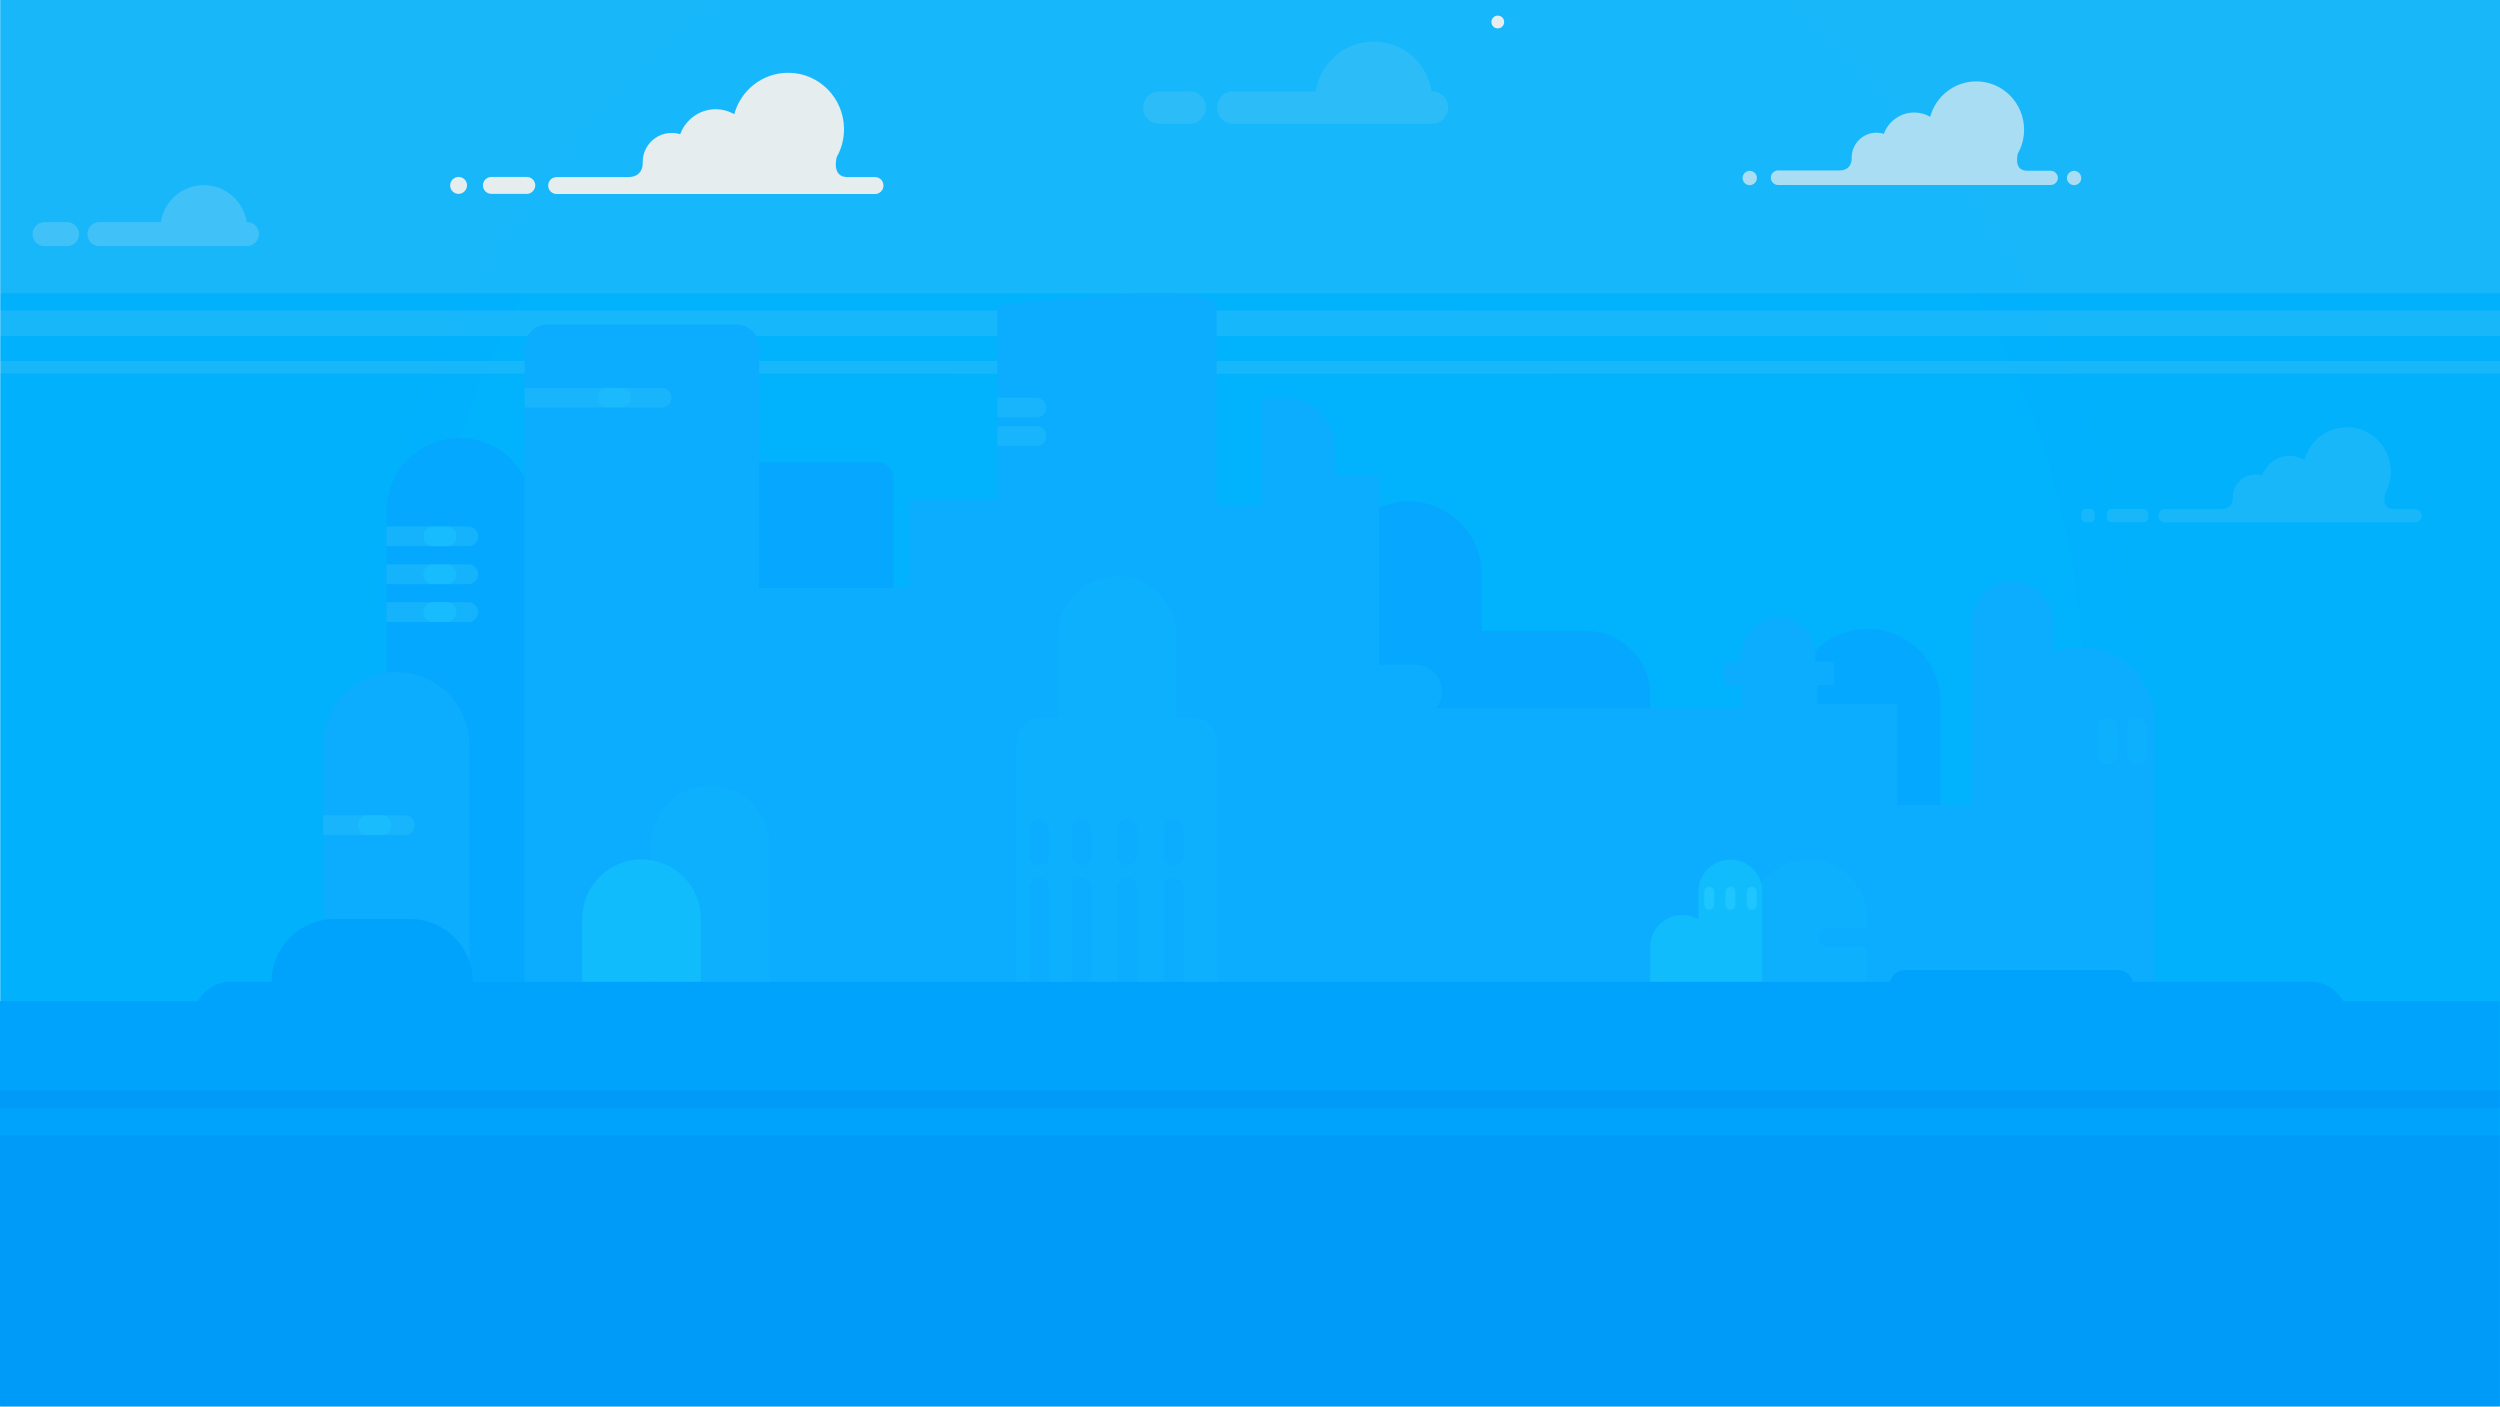
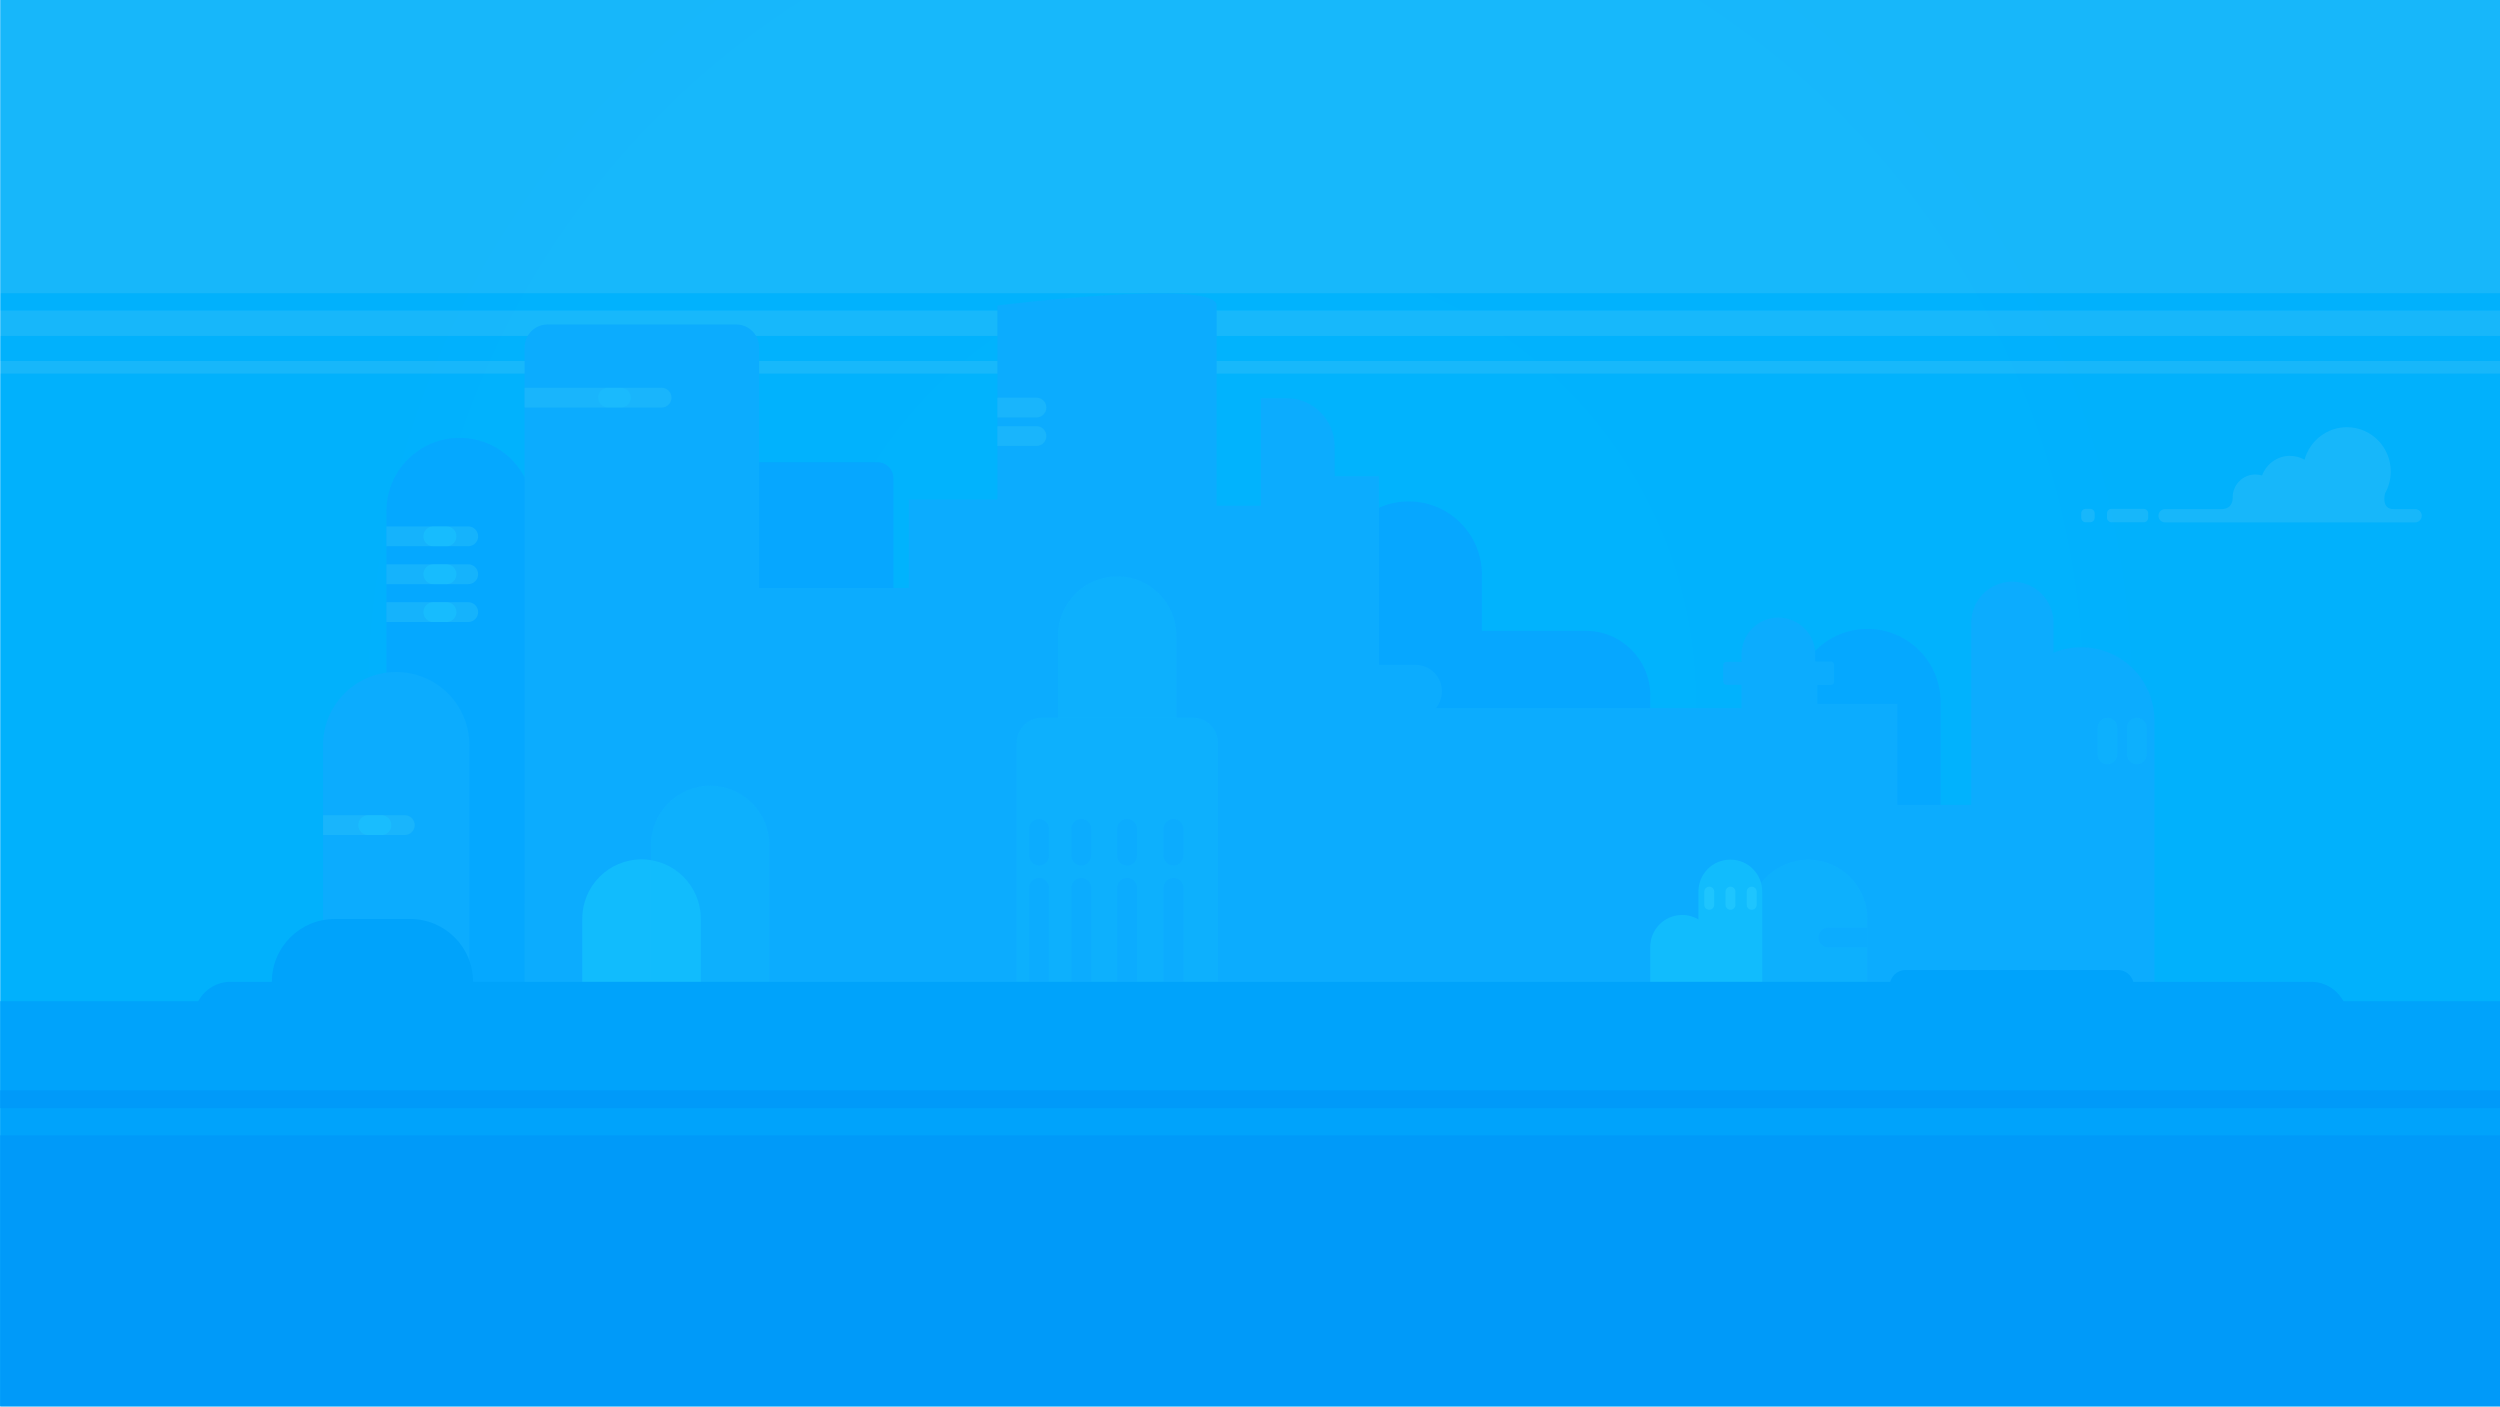
<svg xmlns="http://www.w3.org/2000/svg" width="1920" height="1080" viewBox="0 0 1920 1080" fill="none">
  <path d="M1920 0H0.2V1080H1920V0Z" fill="#01B4FD" />
  <path opacity="0.1" d="M1920 0H0.2V1080H1920V0Z" fill="url(#paint0_radial)" />
  <path opacity="0.1" d="M1920 -0.3H0.2V225.2H1920V-0.3Z" fill="#E5EDEF" />
  <path opacity="0.1" d="M1920 238.5H0V258H1920V238.5Z" fill="#E5EDEF" />
  <path opacity="0.1" d="M1920 277.2H0V286.9H1920V277.2Z" fill="#E5EDEF" />
  <path d="M674.1 614H575.1C568.5 614 563.1 608.6 563.1 602V367C563.1 360.4 568.5 355 575.1 355H674.1C680.7 355 686.1 360.4 686.1 367V602C686.1 608.6 680.7 614 674.1 614Z" fill="#06A7FF" />
  <path d="M1218 743.5H1075.1C1047.9 743.5 1025.7 721.3 1025.7 694.1V533.9C1025.7 506.7 1047.9 484.5 1075.1 484.5H1218C1245.2 484.5 1267.4 506.7 1267.4 533.9V694.1C1267.4 721.3 1245.2 743.5 1218 743.5Z" fill="#06A7FF" />
  <path opacity="0.9" d="M409.3 791.2H296.8V392.5C296.8 361.4 322 336.3 353 336.3C384.1 336.3 409.2 361.5 409.2 392.5V791.2H409.3Z" fill="#06A7FF" />
  <path d="M360.6 778.1H248.1V572.3C248.1 541.2 273.3 516.1 304.3 516.1C335.4 516.1 360.5 541.3 360.5 572.3V778.1H360.6Z" fill="#0CACFE" />
  <path opacity="0.9" d="M1490.5 745H1378V539.2C1378 508.1 1403.2 483 1434.2 483C1465.3 483 1490.4 508.2 1490.4 539.2V745H1490.5Z" fill="#06A7FF" />
  <path d="M1138.2 647.1H1025.7V441.3C1025.7 410.2 1050.9 385.1 1081.9 385.1C1113 385.1 1138.1 410.3 1138.1 441.3V647.1H1138.2Z" fill="#06A7FF" />
  <path opacity="0.5" d="M359.6 419.5H296.8V404.3H359.6C363.8 404.3 367.2 407.7 367.2 411.9C367.2 416.1 363.8 419.5 359.6 419.5Z" fill="#26BDF9" />
  <path opacity="0.5" d="M359.6 448.6H296.8V433.4H359.6C363.8 433.4 367.2 436.8 367.2 441C367.2 445.2 363.8 448.6 359.6 448.6Z" fill="#26BDF9" />
  <path opacity="0.5" d="M359.6 477.7H296.8V462.5H359.6C363.8 462.5 367.2 465.9 367.2 470.1C367.2 474.3 363.8 477.7 359.6 477.7Z" fill="#26BDF9" />
  <path opacity="0.5" d="M310.9 641.3H248.1V626.1H310.9C315.1 626.1 318.5 629.5 318.5 633.7C318.5 637.9 315.1 641.3 310.9 641.3Z" fill="#26BDF9" />
  <path opacity="0.5" d="M342.9 419.5H332.8C328.6 419.5 325.2 416.1 325.2 411.9C325.2 407.7 328.6 404.3 332.8 404.3H342.9C347.1 404.3 350.5 407.7 350.5 411.9C350.5 416.1 347.1 419.5 342.9 419.5Z" fill="#1AC6FF" />
  <path opacity="0.5" d="M342.9 448.6H332.8C328.6 448.6 325.2 445.2 325.2 441C325.2 436.8 328.6 433.4 332.8 433.4H342.9C347.1 433.4 350.5 436.8 350.5 441C350.5 445.2 347.1 448.6 342.9 448.6Z" fill="#1AC6FF" />
  <path opacity="0.5" d="M342.9 477.7H332.8C328.6 477.7 325.2 474.3 325.2 470.1C325.2 465.9 328.6 462.5 332.8 462.5H342.9C347.1 462.5 350.5 465.9 350.5 470.1C350.5 474.3 347.1 477.7 342.9 477.7Z" fill="#1AC6FF" />
  <path opacity="0.5" d="M292.9 641.3H282.8C278.6 641.3 275.2 637.9 275.2 633.7C275.2 629.5 278.6 626.1 282.8 626.1H292.9C297.1 626.1 300.5 629.5 300.5 633.7C300.6 637.9 297.1 641.3 292.9 641.3Z" fill="#1AC6FF" />
  <path d="M402.9 694.4V266.8C402.9 257.1 410.8 249.2 420.5 249.2H565.4C575.1 249.2 583 257.1 583 266.8V451.6H698V383.6H766V234.6C766 234.6 934.4 213.6 934.4 234.6C934.4 255.6 934.4 388.4 934.4 388.4H968.4V305.8H987.9C1008.4 305.8 1025 322.4 1025 342.9V365.7H1059V543.8H1337.5V526H1326C1324.5 526 1323.4 524.8 1323.4 523.4V510.9C1323.4 509.4 1324.6 508.3 1326 508.3H1337.5V502.6C1337.5 487 1350.2 474.3 1365.8 474.3C1381.4 474.3 1394.1 487 1394.1 502.6V508H1406C1407.5 508 1408.6 509.2 1408.6 510.6V523.5C1408.6 525 1407.4 526.1 1406 526.1H1395.7V540.5H1457.2V618.2H1513.9V478.3C1513.9 460.9 1528 446.7 1545.5 446.7C1562.9 446.7 1577.1 460.8 1577.1 478.3V768.9H413H402.8V694.4H402.9Z" fill="#0CACFE" />
  <path d="M1654.7 768.9H1542.2V553.3C1542.2 522.2 1567.4 497.1 1598.4 497.1C1629.5 497.1 1654.6 522.3 1654.6 553.3V768.9H1654.7Z" fill="#0CACFE" />
  <path d="M1581.1 645.3H1458.4V768.9H1581.1V645.3Z" fill="#0CACFE" />
  <path opacity="0.25" d="M935.3 769.1H780.8V570.4C780.8 559.8 789.4 551.2 800 551.2H916.2C926.8 551.2 935.4 559.8 935.4 570.4V769.1H935.3Z" fill="#11BCFD" />
  <path opacity="0.25" d="M1434.3 769.1H1343.2V705.7C1343.2 680.6 1363.6 660.2 1388.7 660.2C1413.8 660.2 1434.2 680.6 1434.2 705.7V769.1H1434.3Z" fill="#11BCFD" />
  <path d="M538.3 768.9H447.2V705.5C447.2 680.4 467.6 660 492.7 660C517.8 660 538.2 680.4 538.2 705.5V768.9H538.3Z" fill="#11BCFD" />
  <path d="M1353.5 769.1H1304.4V684.7C1304.4 671.1 1315.4 660.2 1328.9 660.2C1342.5 660.2 1353.4 671.2 1353.4 684.7V769.1H1353.5Z" fill="#11BCFD" />
  <path d="M1316.5 769.1H1267.4V727.2C1267.4 713.6 1278.4 702.7 1291.9 702.7C1305.5 702.7 1316.4 713.7 1316.4 727.2V769.1H1316.5Z" fill="#11BCFD" />
  <path opacity="0.25" d="M591 769.1H499.9V648.9C499.9 623.8 520.3 603.4 545.4 603.4C570.5 603.4 590.9 623.8 590.9 648.9V769.1H591Z" fill="#11BCFD" />
  <path opacity="0.25" d="M903.6 551.5H812.5V488.1C812.5 463 832.9 442.6 858 442.6C883.1 442.6 903.5 463 903.5 488.1V551.5H903.6Z" fill="#11BCFD" />
  <path d="M805.6 681.9V769.1H790.4V681.9C790.4 677.7 793.8 674.3 798 674.3C802.2 674.3 805.6 677.7 805.6 681.9Z" fill="#0CACFE" />
  <path d="M838 681.9V769.1H822.8V681.9C822.8 677.7 826.2 674.3 830.4 674.3C834.6 674.3 838 677.7 838 681.9Z" fill="#0CACFE" />
  <path d="M873.2 681.9V769.1H858V681.9C858 677.7 861.4 674.3 865.6 674.3C869.8 674.3 873.2 677.7 873.2 681.9Z" fill="#0CACFE" />
  <path d="M908.8 681.9V769.1H893.6V681.9C893.6 677.7 897 674.3 901.2 674.3C905.4 674.3 908.8 677.7 908.8 681.9Z" fill="#0CACFE" />
  <path d="M805.6 636.6V657.1C805.6 661.3 802.2 664.7 798 664.7C793.8 664.7 790.4 661.3 790.4 657.1V636.6C790.4 632.4 793.8 629 798 629C802.2 629 805.6 632.4 805.6 636.6Z" fill="#0CACFE" />
  <path d="M838 636.6V657.1C838 661.3 834.6 664.7 830.4 664.7C826.2 664.7 822.8 661.3 822.8 657.1V636.6C822.8 632.4 826.2 629 830.4 629C834.6 629 838 632.4 838 636.6Z" fill="#0CACFE" />
  <path d="M873.2 636.6V657.1C873.2 661.3 869.8 664.7 865.6 664.7C861.4 664.7 858 661.3 858 657.1V636.6C858 632.4 861.4 629 865.6 629C869.8 629 873.2 632.4 873.2 636.6Z" fill="#0CACFE" />
  <path d="M908.8 636.6V657.1C908.8 661.3 905.4 664.7 901.2 664.7C897 664.7 893.6 661.3 893.6 657.1V636.6C893.6 632.4 897 629 901.2 629C905.4 629 908.8 632.4 908.8 636.6Z" fill="#0CACFE" />
  <path opacity="0.25" d="M1648.7 558.9V579.4C1648.7 583.6 1645.3 587 1641.1 587C1636.9 587 1633.5 583.6 1633.5 579.4V558.9C1633.5 554.7 1636.9 551.3 1641.1 551.3C1645.3 551.2 1648.7 554.7 1648.7 558.9Z" fill="#11BCFD" />
  <path opacity="0.25" d="M1626.1 558.9V579.4C1626.1 583.6 1622.7 587 1618.5 587C1614.3 587 1610.9 583.6 1610.9 579.4V558.9C1610.9 554.7 1614.3 551.3 1618.5 551.3C1622.7 551.2 1626.1 554.7 1626.1 558.9Z" fill="#11BCFD" />
  <path opacity="0.5" d="M508.1 313H402.9V297.8H508.1C512.3 297.8 515.7 301.2 515.7 305.4C515.7 309.6 512.3 313 508.1 313Z" fill="#26BDF9" />
  <path opacity="0.5" d="M796 320.6H766V305.4H796C800.2 305.4 803.6 308.8 803.6 313C803.6 317.2 800.2 320.6 796 320.6Z" fill="#26BDF9" />
  <path opacity="0.5" d="M796 342.5H766V327.3H796C800.2 327.3 803.6 330.7 803.6 334.9C803.6 339.1 800.2 342.5 796 342.5Z" fill="#26BDF9" />
  <path d="M1404.3 712.4H1434.2V727.6H1404.3C1400.1 727.6 1396.7 724.2 1396.7 720C1396.7 715.8 1400.1 712.4 1404.3 712.4Z" fill="#0CACFE" />
  <path opacity="0.25" d="M477 313H466.9C462.7 313 459.3 309.6 459.3 305.4C459.3 301.2 462.7 297.8 466.9 297.8H477C481.2 297.8 484.6 301.2 484.6 305.4C484.6 309.5 481.2 313 477 313Z" fill="#1AC6FF" />
  <path opacity="0.5" d="M1349.1 684.8V694.9C1349.1 697 1347.4 698.7 1345.3 698.7C1343.2 698.7 1341.5 697 1341.5 694.9V684.8C1341.5 682.7 1343.2 681 1345.3 681C1347.4 680.9 1349.1 682.7 1349.1 684.8Z" fill="#2CCDFF" />
  <path opacity="0.5" d="M1332.8 684.8V694.9C1332.8 697 1331.1 698.7 1329 698.7C1326.9 698.7 1325.2 697 1325.2 694.9V684.8C1325.2 682.7 1326.9 681 1329 681C1331.1 680.9 1332.8 682.7 1332.8 684.8Z" fill="#2CCDFF" />
  <path opacity="0.5" d="M1316.5 684.8V694.9C1316.5 697 1314.8 698.7 1312.7 698.7C1310.6 698.7 1308.9 697 1308.9 694.9V684.8C1308.9 682.7 1310.6 681 1312.7 681C1314.8 680.9 1316.5 682.7 1316.5 684.8Z" fill="#2CCDFF" />
  <path d="M1087.1 551.2H996.2C985 551.2 975.9 542.1 975.9 530.9C975.9 519.7 985 510.6 996.2 510.6H1087.1C1098.3 510.6 1107.4 519.7 1107.4 530.9C1107.4 542.2 1098.4 551.2 1087.1 551.2Z" fill="#0CACFE" />
-   <path d="M1919.8 768.9H0V1080H1919.8V768.9Z" fill="#00A3FB" />
-   <path d="M1919.8 871.9H0V1080H1919.8V871.9Z" fill="#009AF9" />
-   <path d="M1919.8 837.4H0V851.1H1919.8V837.4Z" fill="#009AF9" />
-   <path d="M1774.6 810.4H176.9C161.4 810.4 148.7 797.7 148.7 782.2C148.7 766.7 161.4 754 176.9 754H1774.7C1790.2 754 1802.9 766.7 1802.9 782.2C1802.8 797.7 1790.1 810.4 1774.6 810.4Z" fill="#00A3FB" />
-   <path d="M314.9 802.2H256.8C230.2 802.2 208.6 780.6 208.6 754C208.6 727.4 230.2 705.8 256.8 705.8H314.9C341.5 705.8 363.1 727.4 363.1 754C363.1 780.6 341.5 802.2 314.9 802.2Z" fill="#00A3FB" />
-   <path d="M1626.5 787.5H1463.2C1456.6 787.5 1451.2 782.1 1451.2 775.5V757C1451.2 750.4 1456.6 745 1463.2 745H1626.5C1633.1 745 1638.5 750.4 1638.5 757V775.5C1638.5 782.1 1633.1 787.5 1626.5 787.5Z" fill="#00A3FB" />
+   <path d="M1920 768.9H0.2V1080H1920V768.9Z" fill="#00A3FB" />
+   <path d="M1920 871.9H0.2V1080H1920V871.9Z" fill="#009AF9" />
+   <path d="M1920 837.4H0.2V851.1H1920V837.4Z" fill="#009AF9" />
+   <path d="M1774.8 810.4H177.1C161.6 810.4 148.9 797.7 148.9 782.2C148.9 766.7 161.6 754 177.1 754H1774.9C1790.4 754 1803.1 766.7 1803.1 782.2C1803 797.7 1790.3 810.4 1774.8 810.4Z" fill="#00A3FB" />
+   <path d="M315.1 802.2H257C230.4 802.2 208.8 780.6 208.8 754C208.8 727.4 230.4 705.8 257 705.8H315.1C341.7 705.8 363.3 727.4 363.3 754C363.3 780.6 341.7 802.2 315.1 802.2Z" fill="#00A3FB" />
+   <path d="M1626.7 787.5H1463.4C1456.8 787.5 1451.4 782.1 1451.4 775.5V757C1451.4 750.4 1456.8 745 1463.4 745H1626.7C1633.3 745 1638.7 750.4 1638.7 757V775.5C1638.7 782.1 1633.3 787.5 1626.7 787.5Z" fill="#00A3FB" />
  <path opacity="0.1" d="M1854.8 391H1840.8H1838.2C1828.4 391 1831.7 378.9 1831.7 378.9C1834.5 373.9 1836.1 368.2 1836.1 362.1C1836.1 343.3 1821 328.1 1802.4 328.1C1786.9 328.1 1773.8 338.7 1769.9 353.1C1766.6 351.2 1762.7 350.1 1758.7 350.1C1748.9 350.1 1740.5 356.4 1737.3 365.2C1735.7 364.7 1733.9 364.4 1732.1 364.4C1722.5 364.4 1714.7 372.3 1714.7 381.9C1714.7 382.1 1714.7 382.2 1714.7 382.4C1714.7 384.3 1714.3 391 1705.9 391H1703.3H1662.8C1660 391 1657.7 393.3 1657.7 396.1C1657.7 398.9 1660 401.2 1662.8 401.2H1854.8C1857.6 401.2 1859.9 398.9 1859.9 396.1C1859.9 393.2 1857.6 391 1854.8 391ZM1717.1 390.9C1717.2 390.9 1717.2 390.9 1717.1 390.9V390.9Z" fill="#E5EDEF" />
  <path opacity="0.1" d="M1646.4 401.1H1621.6C1619.8 401.1 1618.2 399.6 1618.2 397.7V394.2C1618.2 392.4 1619.7 390.8 1621.6 390.8H1646.4C1648.2 390.8 1649.8 392.3 1649.8 394.2V397.7C1649.8 399.6 1648.3 401.1 1646.4 401.1Z" fill="#E5EDEF" />
  <path opacity="0.1" d="M1605.3 401.1H1601.8C1600 401.1 1598.4 399.6 1598.4 397.7V394.2C1598.4 392.4 1599.9 390.8 1601.8 390.8H1605.3C1607.1 390.8 1608.7 392.3 1608.7 394.2V397.7C1608.6 399.6 1607.1 401.1 1605.3 401.1Z" fill="#E5EDEF" />
-   <g opacity="0.5">
-     <path opacity="0.4" d="M51.6 189H34.2C29.1 189 25 184.9 25 179.8C25 174.7 29.1 170.6 34.2 170.6H51.5C56.6 170.6 60.7 174.7 60.7 179.8C60.7 184.9 56.6 189 51.6 189Z" fill="#E5EDEF" />
-     <path opacity="0.4" d="M198.9 179.8C198.9 184.8 194.8 189 189.7 189H76.3C71.3 189 67.1 184.9 67.1 179.8C67.1 174.7 71.2 170.6 76.3 170.6H123.5C125.9 154.6 139.7 142.2 156.5 142.2C173.2 142.2 187 154.5 189.5 170.6H189.9C194.8 170.6 198.9 174.8 198.9 179.8Z" fill="#E5EDEF" />
-   </g>
-   <g opacity="0.25">
-     <path opacity="0.4" d="M913.808 95H890.385C883.519 95 878 89.481 878 82.615C878 75.75 883.519 70.231 890.385 70.231H913.673C920.538 70.231 926.058 75.75 926.058 82.615C926.058 89.481 920.538 95 913.808 95Z" fill="#E5EDEF" />
-     <path opacity="0.4" d="M1112.1 82.615C1112.1 89.346 1106.58 95 1099.71 95H947.058C940.327 95 934.673 89.481 934.673 82.615C934.673 75.75 940.192 70.231 947.058 70.231H1010.6C1013.83 48.692 1032.4 32 1055.02 32C1077.5 32 1096.08 48.558 1099.44 70.231H1099.98C1106.58 70.231 1112.1 75.885 1112.1 82.615Z" fill="#E5EDEF" />
-   </g>
-   <path opacity="0.7" d="M1574.8 131.1H1559.5H1556.7C1546 131.1 1549.7 117.9 1549.7 117.9C1552.8 112.5 1554.5 106.2 1554.5 99.6C1554.5 79.1 1538 62.5 1517.8 62.5C1500.9 62.5 1486.6 74 1482.4 89.7C1478.8 87.6 1474.6 86.4 1470.1 86.4C1459.4 86.4 1450.3 93.2 1446.8 102.8C1445 102.2 1443.1 101.9 1441.1 101.9C1430.6 101.9 1422.1 110.5 1422.1 121C1422.1 121.2 1422.1 121.4 1422.1 121.6C1422.1 123.7 1421.6 130.9 1412.5 130.9H1409.7H1365.6C1362.5 130.9 1360 133.4 1360 136.5C1360 139.6 1362.5 142.1 1365.6 142.1H1574.9C1578 142.1 1580.5 139.6 1580.5 136.5C1580.4 133.6 1577.9 131.1 1574.8 131.1Z" fill="#E5EDEF" />
-   <path opacity="0.7" d="M1343.8 142.2C1340.7 142.2 1338.3 139.7 1338.3 136.7C1338.3 133.6 1340.8 131.2 1343.8 131.2C1346.9 131.2 1349.3 133.7 1349.3 136.7C1349.3 139.7 1346.8 142.2 1343.8 142.2Z" fill="#E5EDEF" />
-   <path opacity="0.7" d="M1592.9 142.2C1589.8 142.2 1587.4 139.7 1587.4 136.7C1587.4 133.6 1589.9 131.2 1592.9 131.2C1596 131.2 1598.4 133.7 1598.4 136.7C1598.5 139.7 1596 142.2 1592.9 142.2Z" fill="#E5EDEF" />
-   <path d="M672 136H654.1H650.8C638.3 136 642.6 120.6 642.6 120.6C646.2 114.3 648.2 107 648.2 99.2C648.2 75.3 629 55.9 605.3 55.9C585.5 55.9 568.9 69.4 563.9 87.7C559.7 85.3 554.8 83.9 549.6 83.9C537.1 83.9 526.5 91.9 522.4 103.1C520.3 102.4 518.1 102.1 515.8 102.1C503.6 102.1 493.6 112.1 493.6 124.4C493.6 124.6 493.6 124.8 493.6 125.1C493.7 127.5 493.1 136 482.3 136H479H427.5C423.9 136 421 138.9 421 142.5C421 146.1 423.9 149 427.5 149H672C675.6 149 678.5 146.1 678.5 142.5C678.5 138.9 675.6 136 672 136Z" fill="#E5EDEF" />
-   <path d="M404.6 148.9H377.4C373.8 148.9 370.9 146 370.9 142.4C370.9 138.8 373.8 135.9 377.4 135.9H404.6C408.2 135.9 411.1 138.8 411.1 142.4C411 145.9 408.1 148.9 404.6 148.9Z" fill="#E5EDEF" />
-   <path d="M352.2 148.9C348.6 148.9 345.7 146 345.7 142.4C345.7 138.8 348.6 135.9 352.2 135.9C355.8 135.9 358.7 138.8 358.7 142.4C358.6 145.9 355.7 148.9 352.2 148.9Z" fill="#E5EDEF" />
-   <path d="M1150.3 21.8C1153.01 21.8 1155.2 19.606 1155.2 16.9C1155.2 14.194 1153.01 12 1150.3 12C1147.59 12 1145.4 14.194 1145.4 16.9C1145.4 19.606 1147.59 21.8 1150.3 21.8Z" fill="#E5EDEF" />
  <defs>
-     <radialGradient id="paint0_radial" cx="0" cy="0" r="1" gradientUnits="userSpaceOnUse" gradientTransform="translate(960.084 540) scale(778.794)">
+     <radialGradient id="paint0_radial" cx="0" cy="0" r="1" gradientUnits="userSpaceOnUse" gradientTransform="translate(960.083 540) scale(778.794)">
      <stop stop-color="#01B4FD" />
      <stop offset="1" stop-color="#009AF9" />
    </radialGradient>
  </defs>
</svg>
